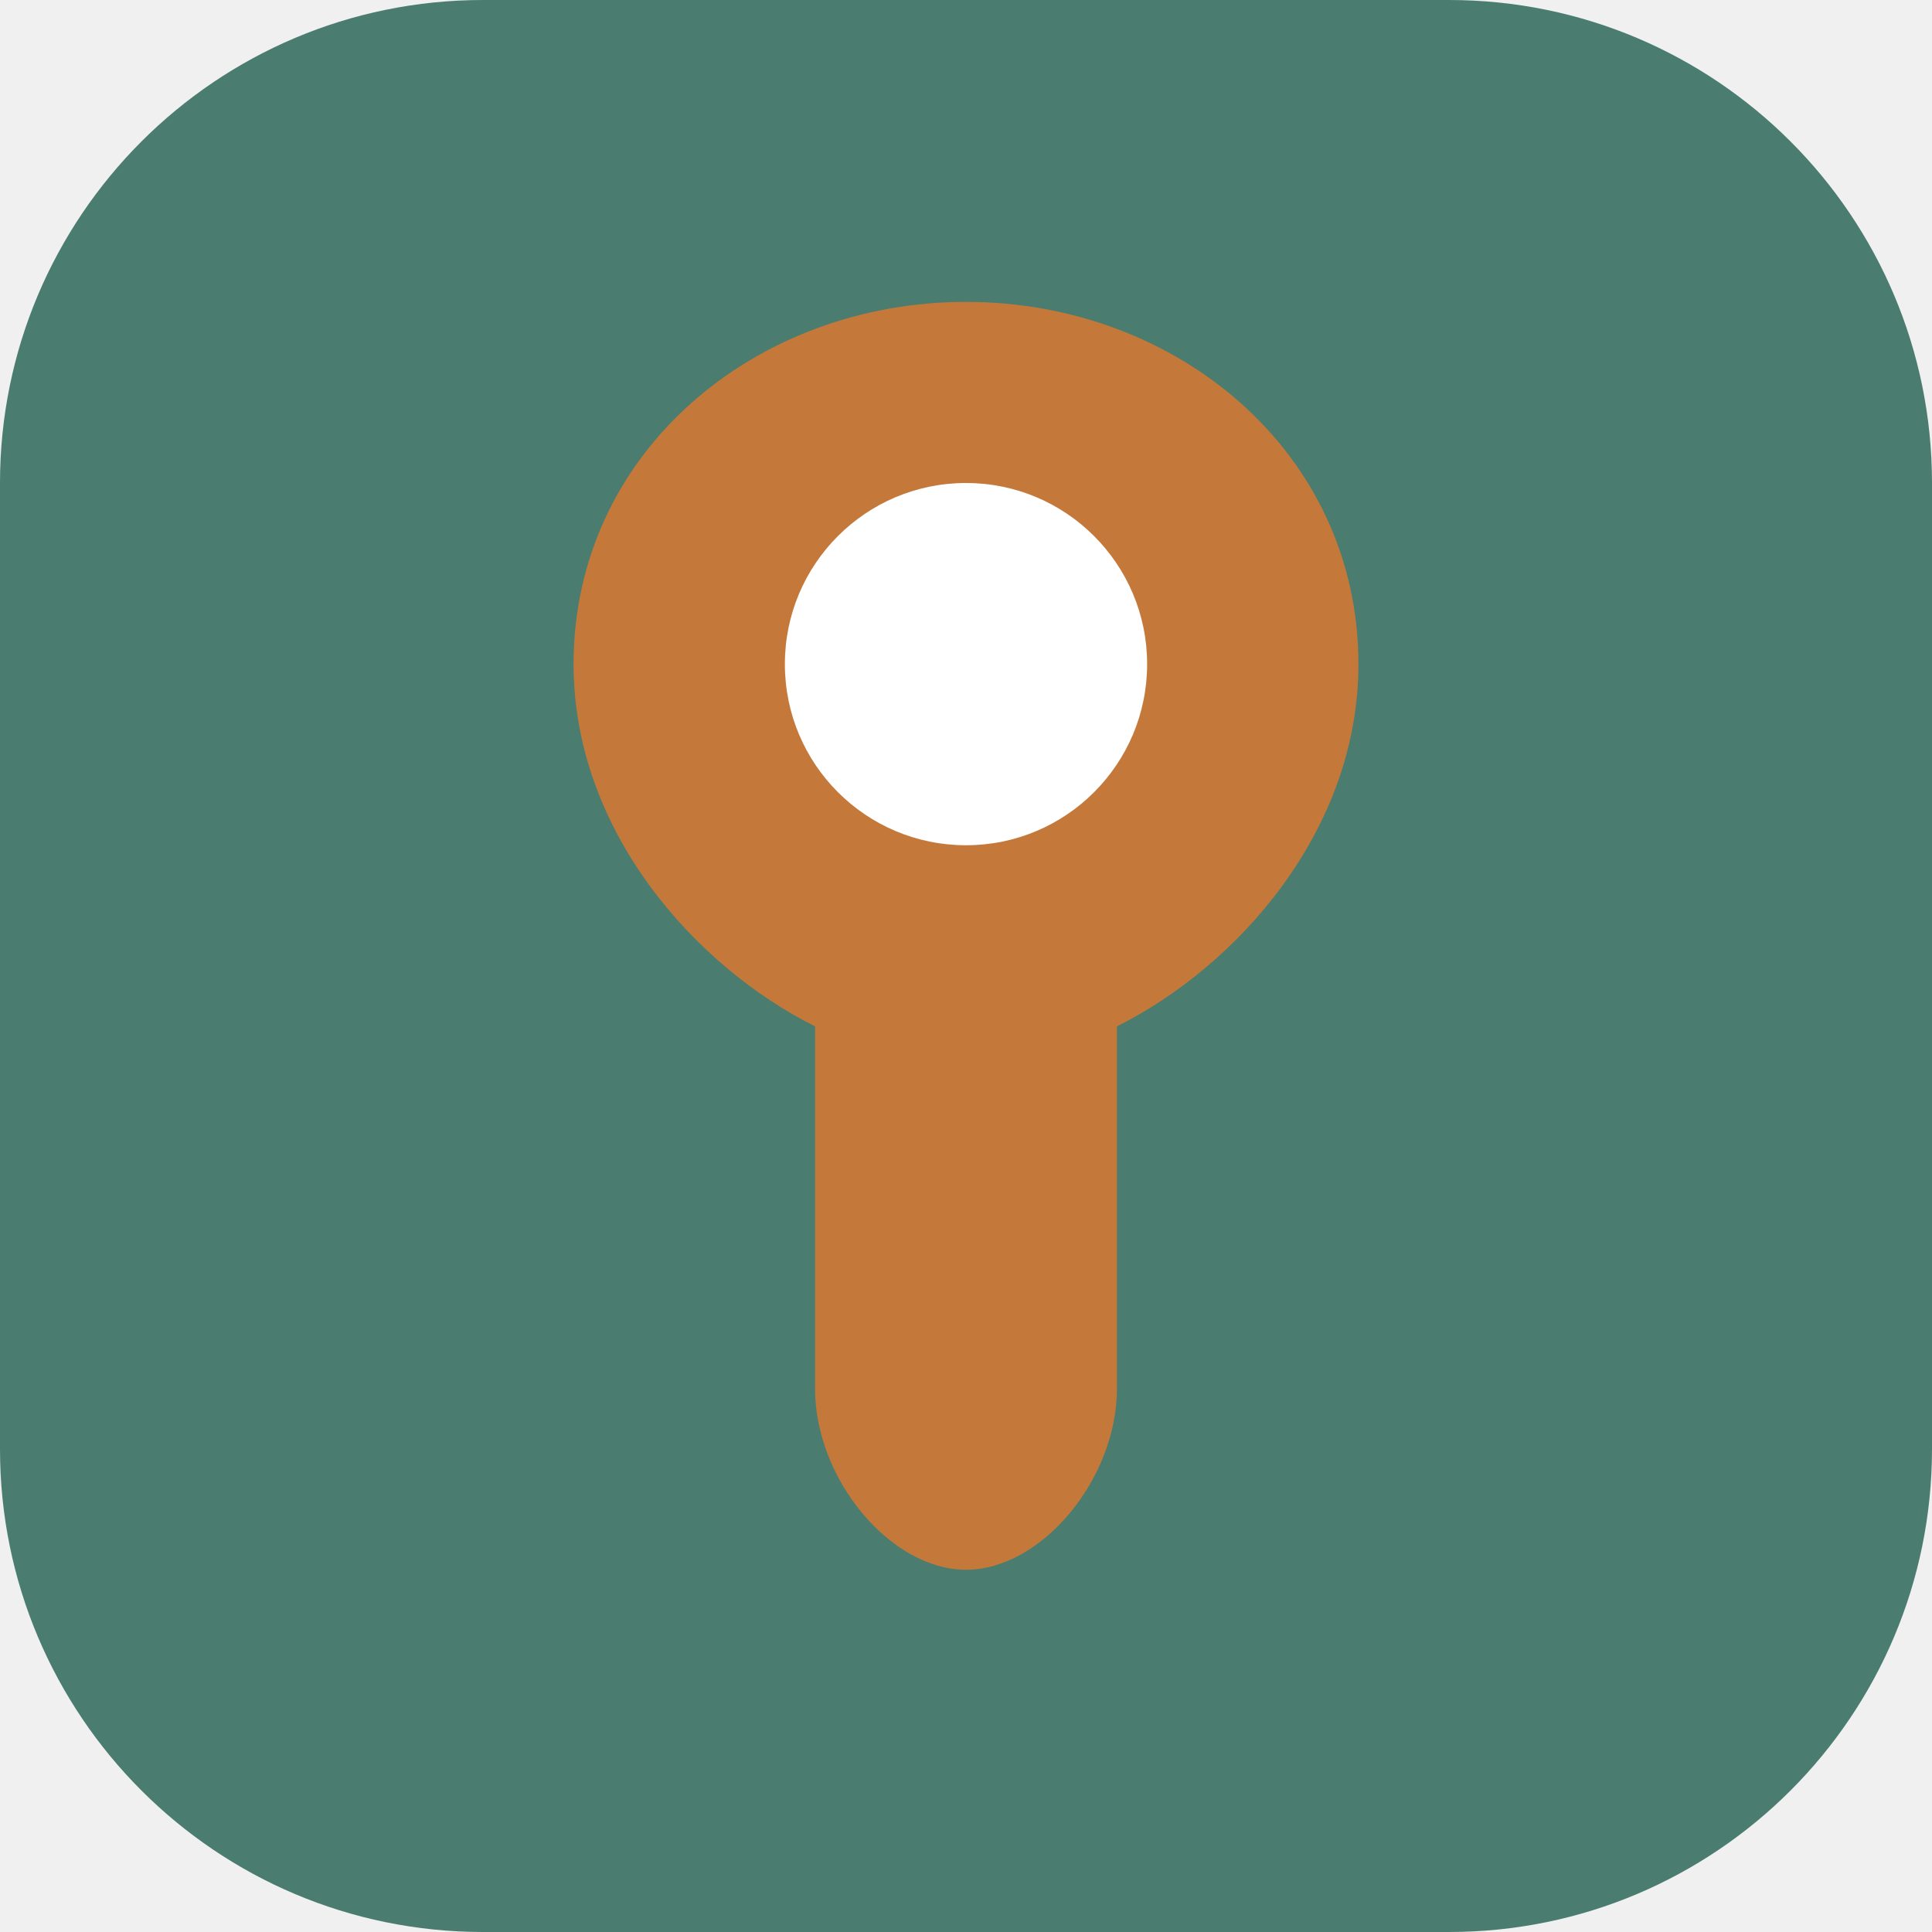
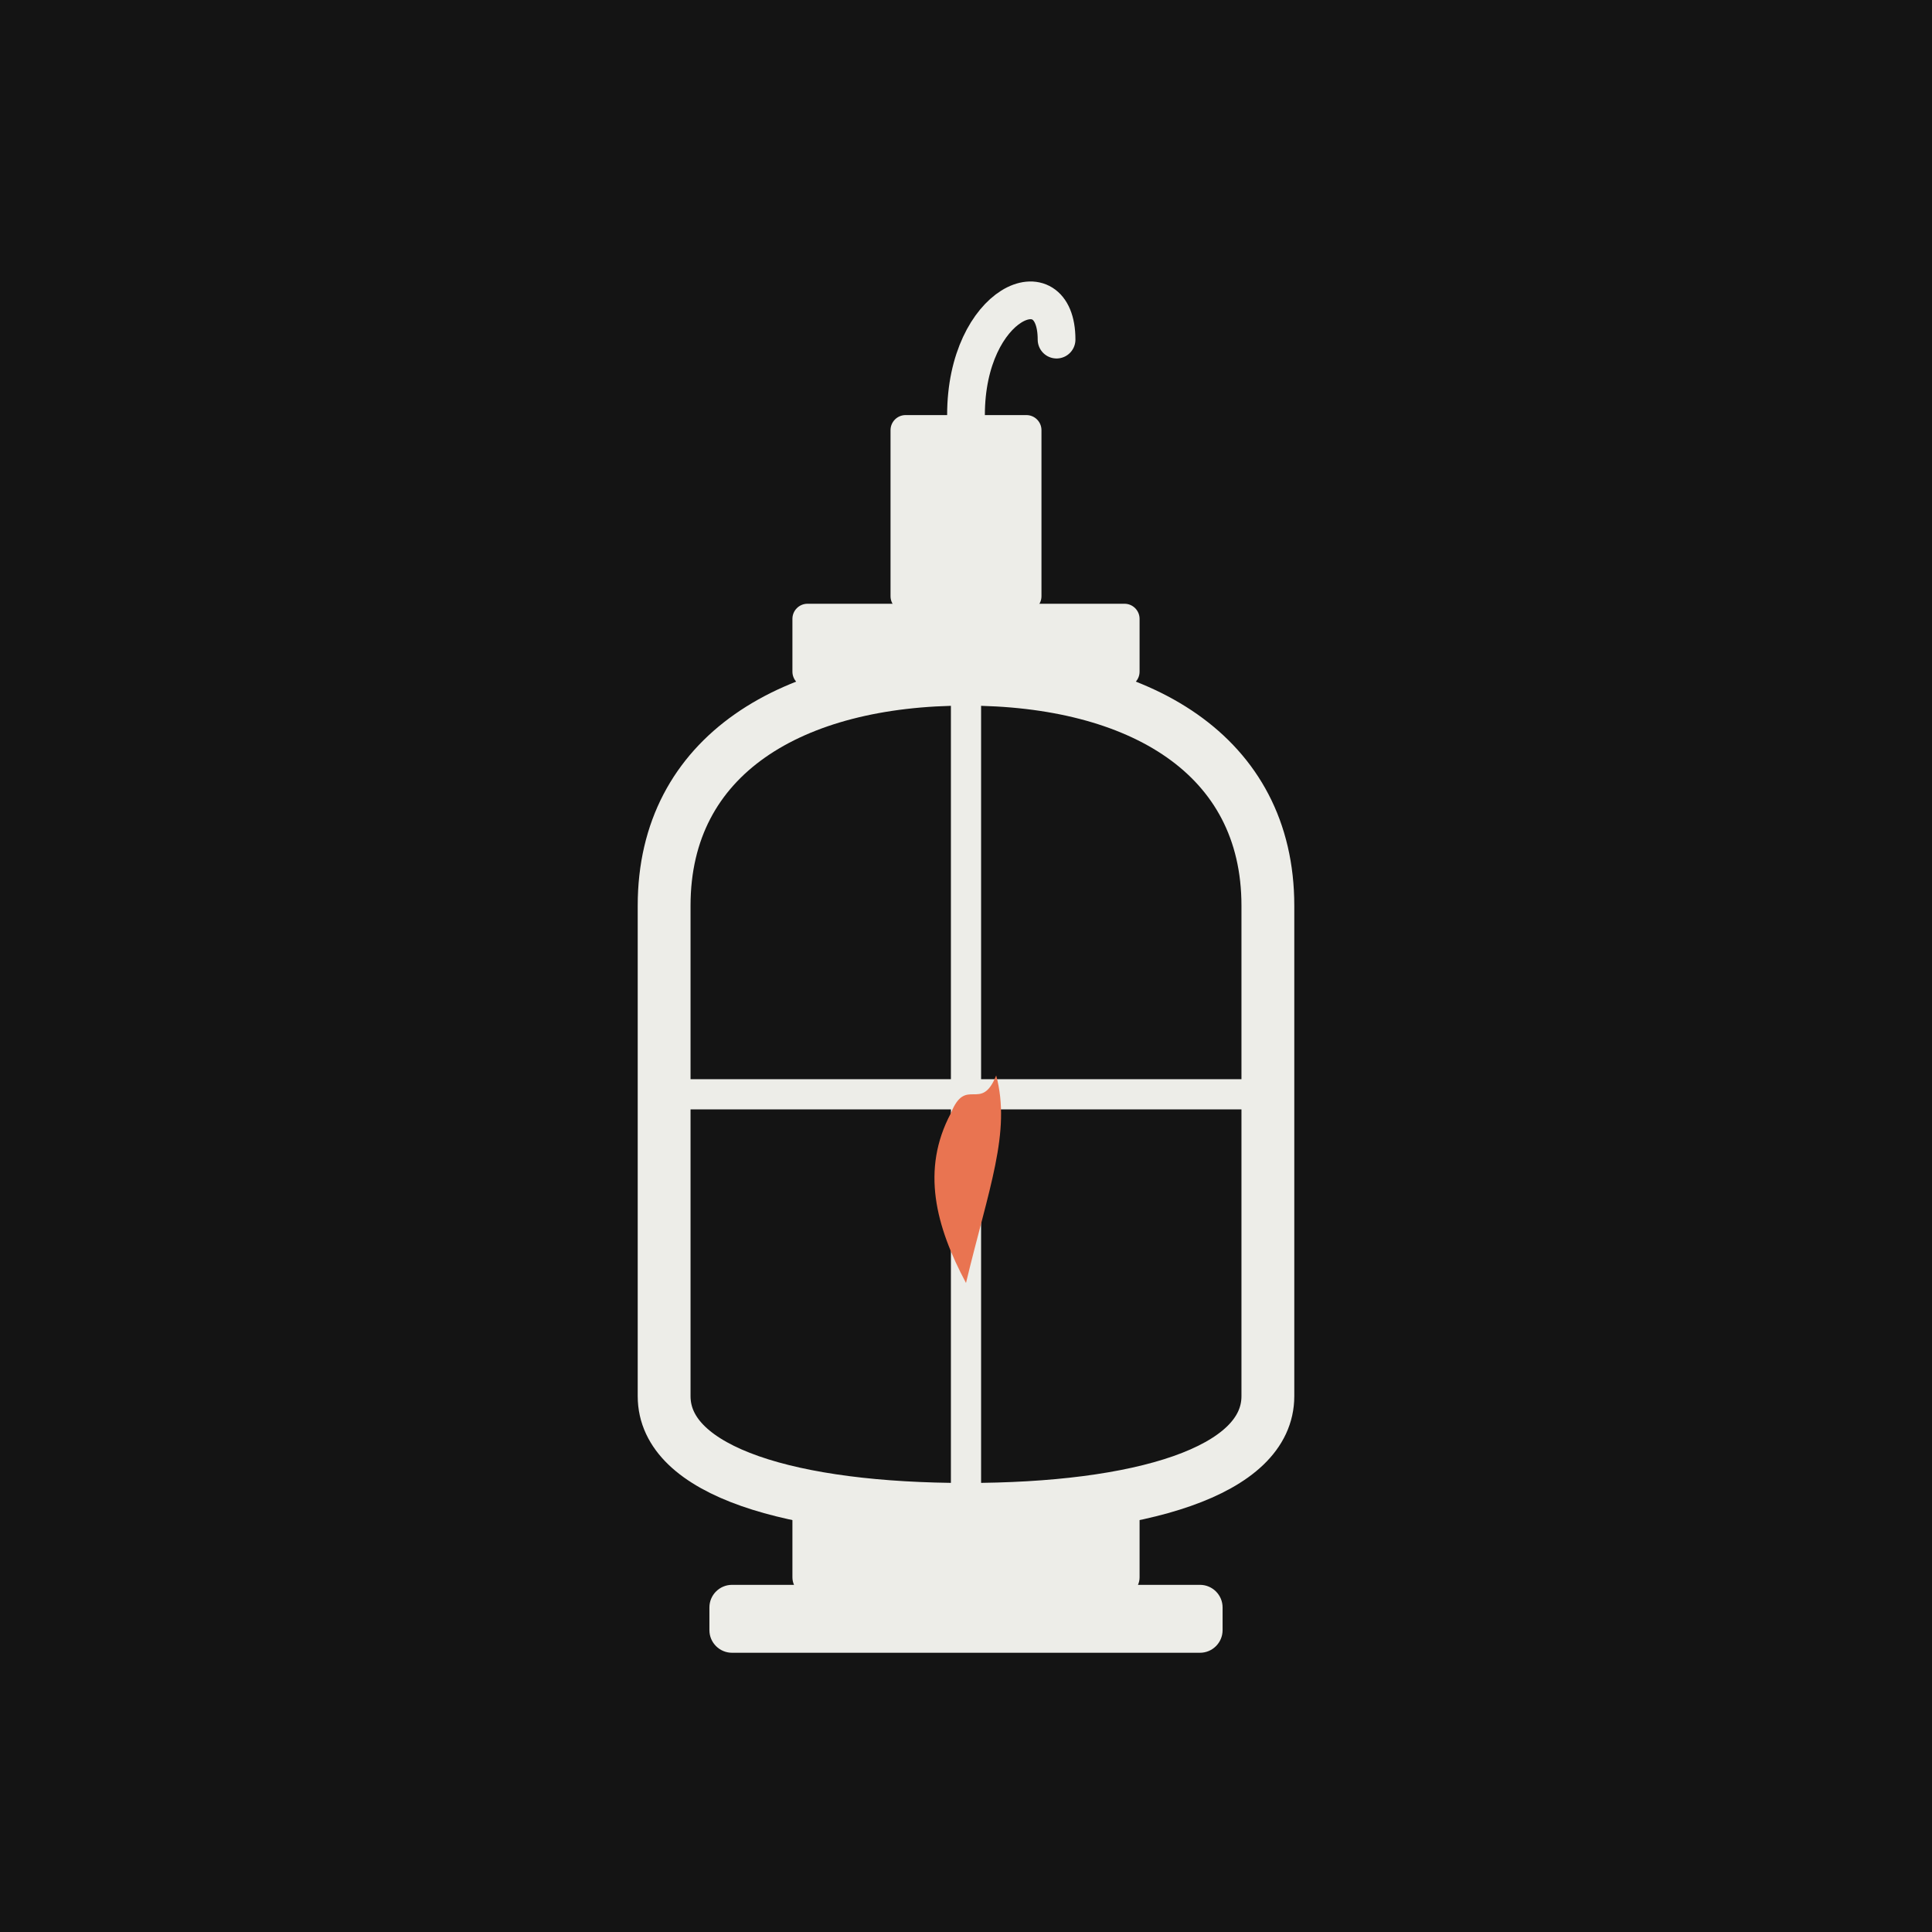
- <svg xmlns="http://www.w3.org/2000/svg" viewBox="0 0 256 256" width="256" height="256">
-   <rect width="256" height="256" fill="#4a7c6f" rx="64" />
-   <path d="M128 40C100 40 76 60 76 88C76 110 92 128 108 136V184C108 196 118 208 128 208C138 208 148 196 148 184V136C164 128 180 110 180 88C180 60 156 40 128 40Z" fill="#c4793a" />
-   <circle cx="128" cy="88" r="24" fill="#ffffff" />
+ <svg xmlns="http://www.w3.org/2000/svg" viewBox="0 0 512 512">
+   <rect width="512" height="512" fill="#141414" />
+   <rect x="188" y="420" width="136" height="18" rx="6" fill="#edede8" />
+   <rect x="210" y="395" width="92" height="28" rx="5" fill="#edede8" />
+   <path d="M176 240 C176 200 210 180 256 180 C302 180 336 200 336 240 L336 370 C336 390 302 400 256 400 C210 400 176 390 176 370 Z" fill="none" stroke="#edede8" stroke-width="14" />
+   <line x1="256" y1="180" x2="256" y2="400" stroke="#edede8" stroke-width="8" />
+   <line x1="176" y1="290" x2="336" y2="290" stroke="#edede8" stroke-width="8" />
+   <rect x="210" y="160" width="92" height="22" rx="4" fill="#edede8" />
+   <rect x="236" y="110" width="40" height="52" rx="4" fill="#edede8" />
+   <path d="M256 110 C256 80 280 70 280 90" fill="none" stroke="#edede8" stroke-width="10" stroke-linecap="round" />
+   <path d="M256 340 C248 325 244 310 252 295 C256 285 260 295 264 285 C268 300 262 315 256 340Z" fill="#e97451" />
</svg>
